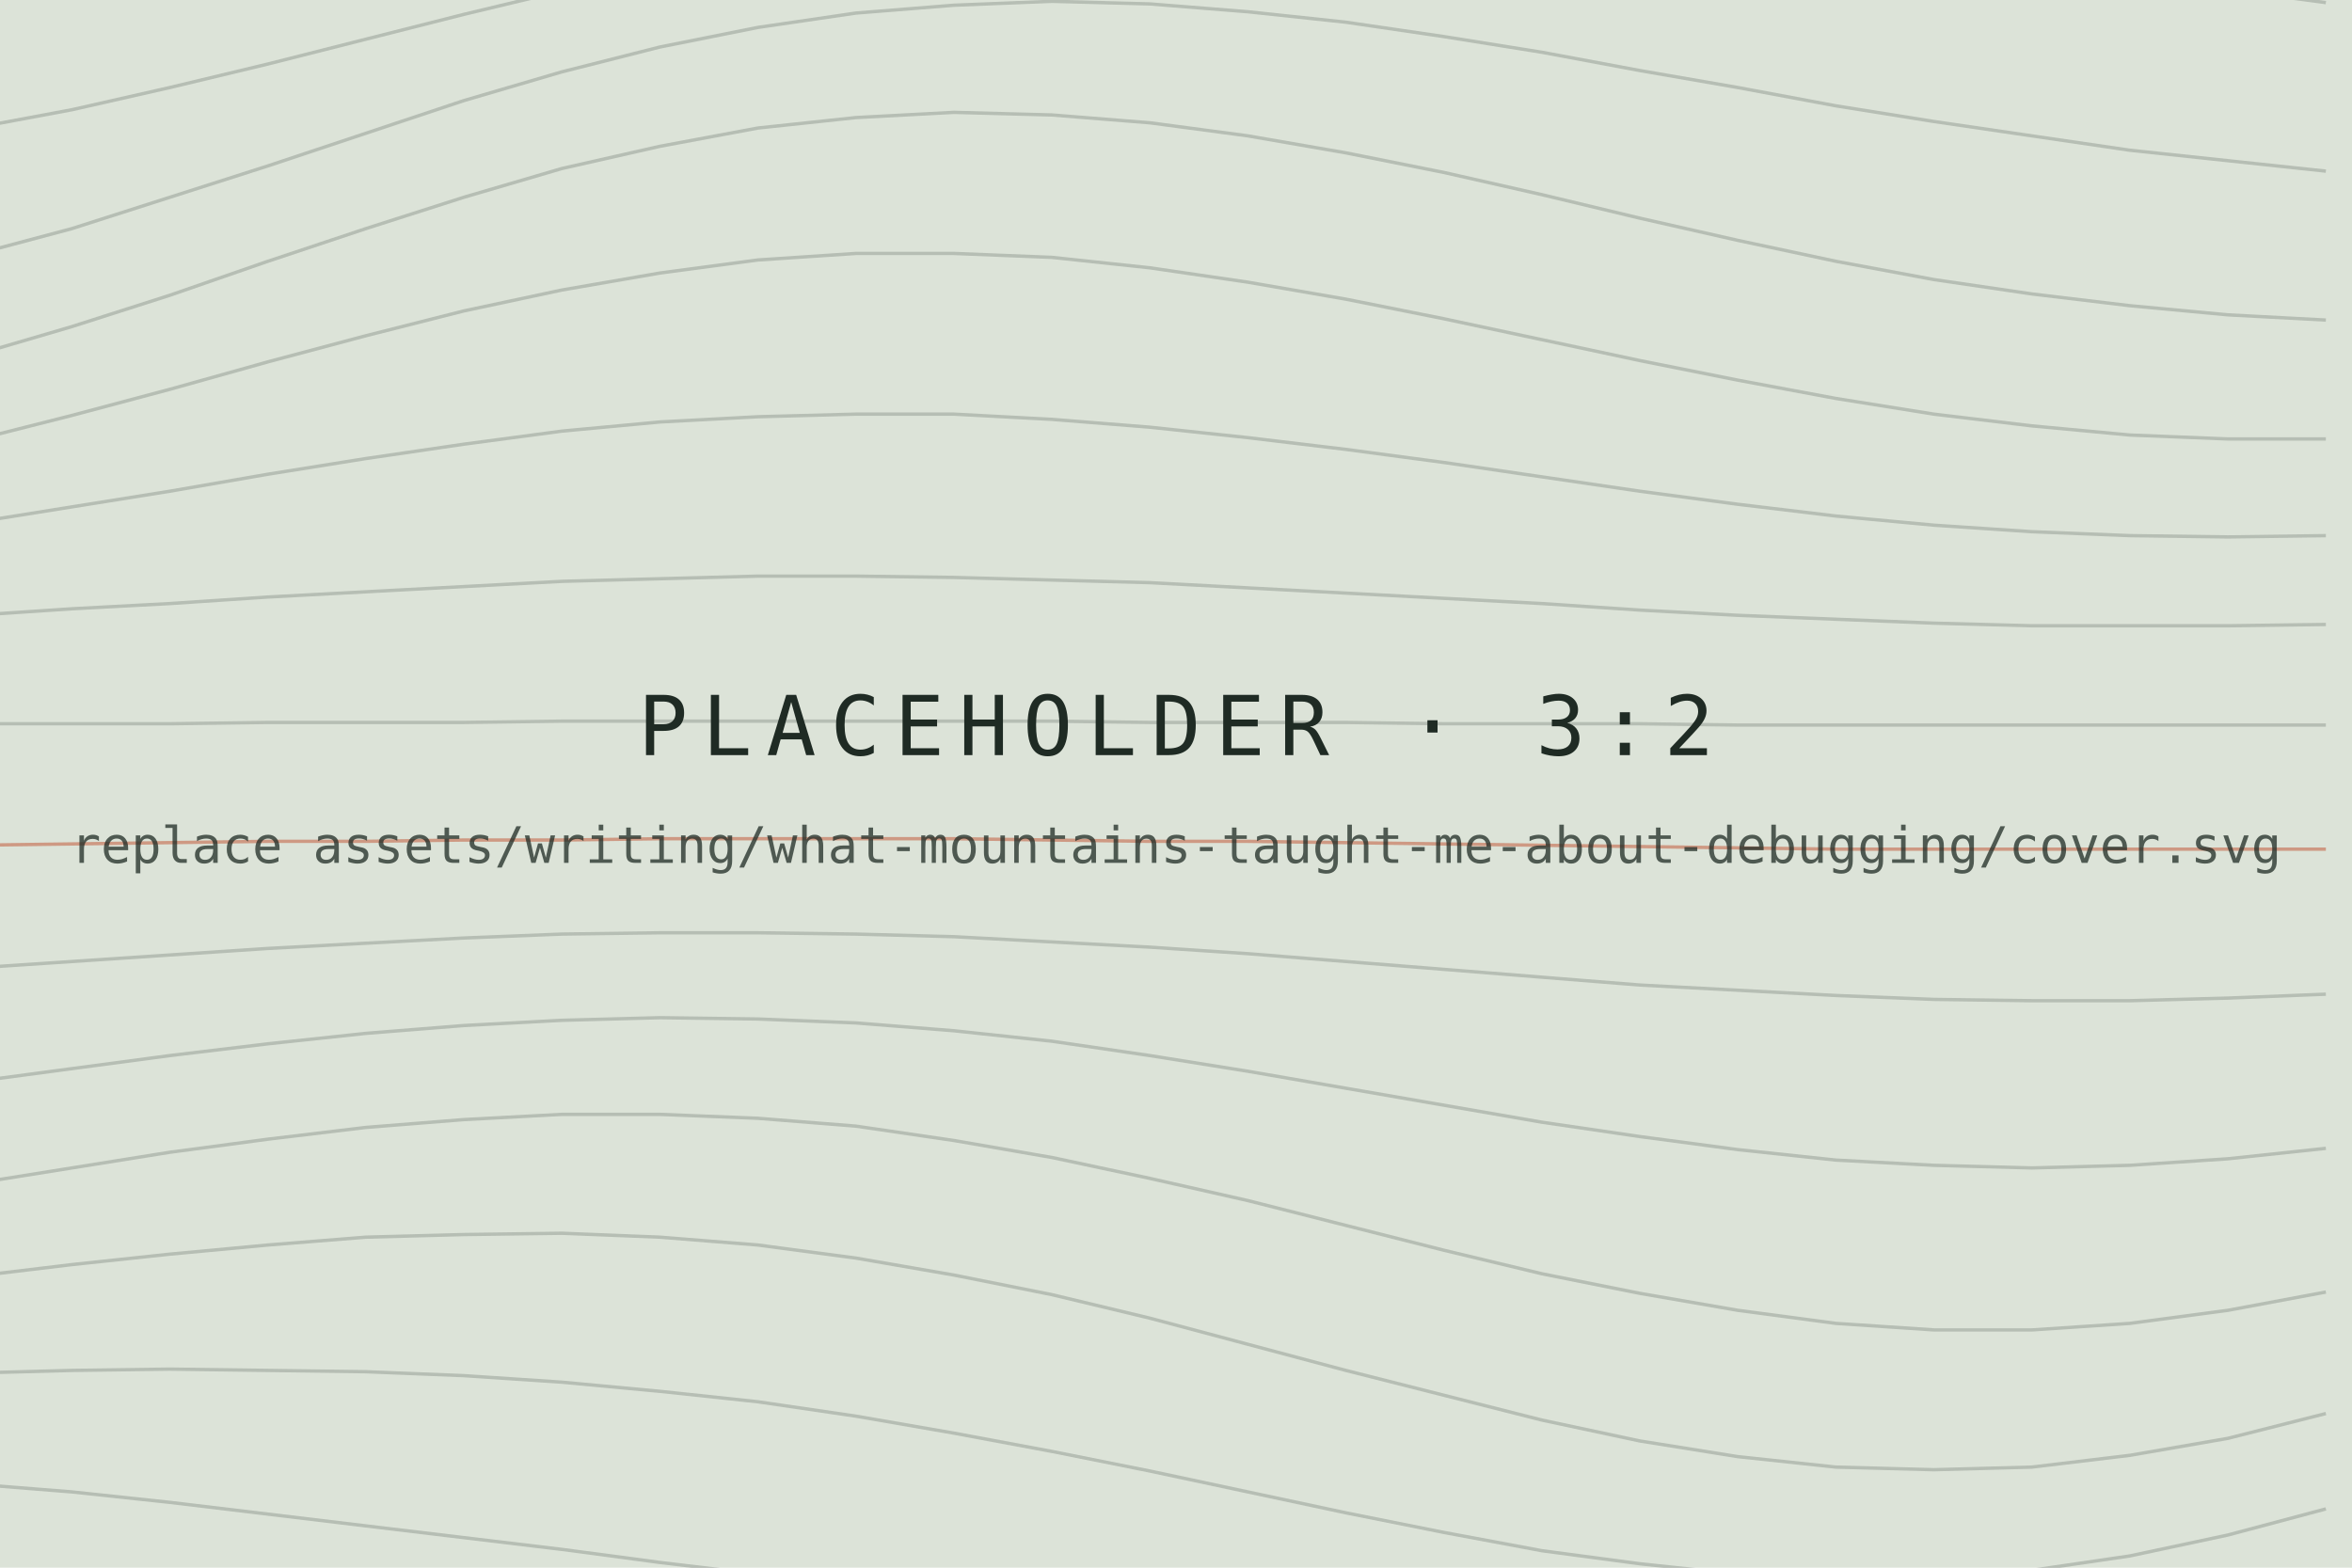
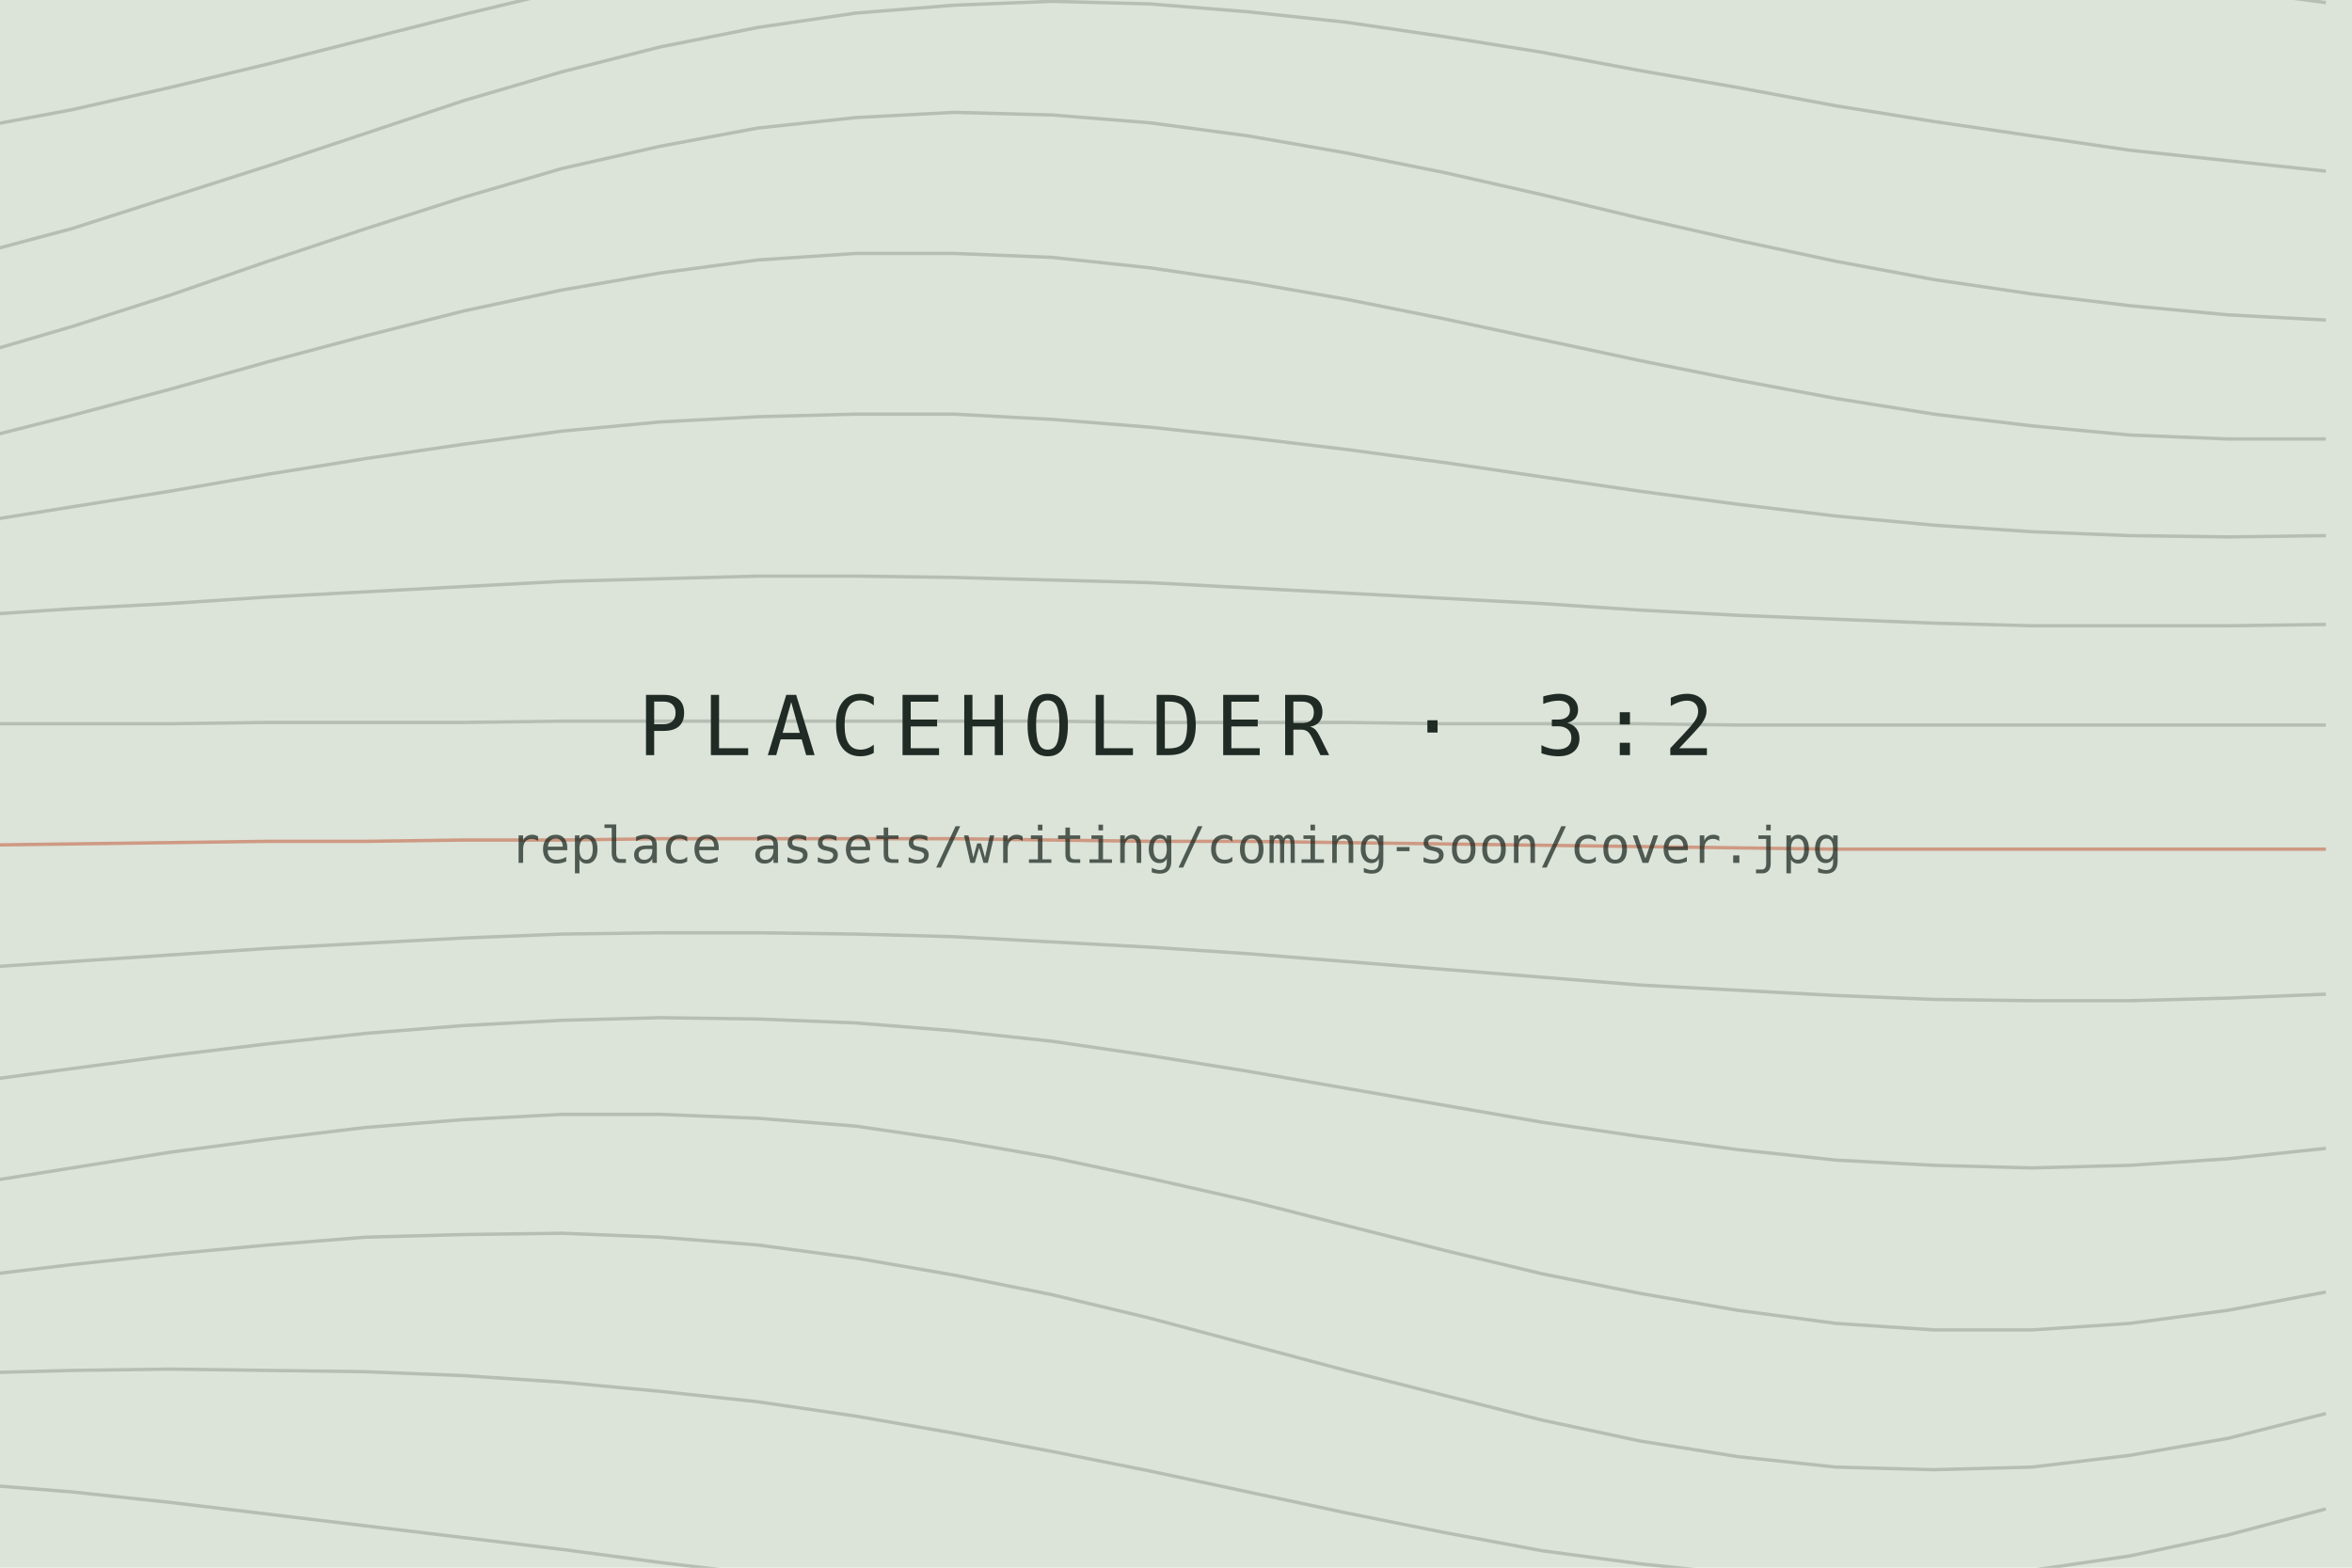
<svg xmlns="http://www.w3.org/2000/svg" width="1800" height="1200" viewBox="0 0 1800 1200">
  <rect width="1800" height="1200" fill="#DCE3D8" />
  <polyline points="-20,98 55,84 130,67 205,49 280,30 355,11 430,-7 505,-23 580,-37 655,-49 730,-57 805,-63 880,-67 955,-68 1030,-66 1105,-64 1180,-60 1255,-54 1330,-48 1405,-41 1480,-34 1555,-26 1630,-17 1705,-8 1780,2" fill="none" stroke="#1F2B24" stroke-opacity="0.2" stroke-width="2.571" />
  <polyline points="-20,195 55,175 130,151 205,127 280,102 355,77 430,55 505,36 580,21 655,10 730,4 805,1 880,3 955,9 1030,17 1105,28 1180,40 1255,54 1330,67 1405,81 1480,93 1555,104 1630,115 1705,123 1780,131" fill="none" stroke="#1F2B24" stroke-opacity="0.2" stroke-width="2.571" />
  <polyline points="-20,272 55,250 130,226 205,200 280,175 355,151 430,129 505,112 580,98 655,90 730,86 805,88 880,94 955,104 1030,117 1105,132 1180,149 1255,167 1330,184 1405,200 1480,214 1555,225 1630,234 1705,241 1780,245" fill="none" stroke="#1F2B24" stroke-opacity="0.2" stroke-width="2.571" />
  <polyline points="-20,337 55,318 130,298 205,277 280,257 355,238 430,222 505,209 580,199 655,194 730,194 805,197 880,205 955,216 1030,229 1105,244 1180,260 1255,276 1330,291 1405,305 1480,317 1555,326 1630,333 1705,336 1780,336" fill="none" stroke="#1F2B24" stroke-opacity="0.2" stroke-width="2.571" />
  <polyline points="-20,400 55,388 130,376 205,363 280,351 355,340 430,330 505,323 580,319 655,317 730,317 805,321 880,327 955,335 1030,344 1105,354 1180,365 1255,376 1330,386 1405,395 1480,402 1555,407 1630,410 1705,411 1780,410" fill="none" stroke="#1F2B24" stroke-opacity="0.2" stroke-width="2.571" />
  <polyline points="-20,471 55,466 130,462 205,457 280,453 355,449 430,445 505,443 580,441 655,441 730,442 805,444 880,446 955,450 1030,454 1105,458 1180,462 1255,467 1330,471 1405,474 1480,477 1555,479 1630,479 1705,479 1780,478" fill="none" stroke="#1F2B24" stroke-opacity="0.2" stroke-width="2.571" />
  <polyline points="-20,554 55,554 130,554 205,553 280,553 355,553 430,552 505,552 580,552 655,552 730,552 805,552 880,553 955,553 1030,553 1105,554 1180,554 1255,554 1330,555 1405,555 1480,555 1555,555 1630,555 1705,555 1780,555" fill="none" stroke="#1F2B24" stroke-opacity="0.2" stroke-width="2.571" />
  <polyline points="-20,647 55,646 130,645 205,644 280,644 355,643 430,643 505,642 580,642 655,642 730,642 805,643 880,644 955,644 1030,645 1105,646 1180,647 1255,648 1330,649 1405,650 1480,650 1555,650 1630,650 1705,650 1780,650" fill="none" stroke="#C1502E" stroke-opacity="0.5" stroke-width="2.571" />
  <polyline points="-20,741 55,736 130,731 205,726 280,722 355,718 430,715 505,714 580,714 655,715 730,717 805,721 880,725 955,730 1030,736 1105,742 1180,748 1255,754 1330,758 1405,762 1480,765 1555,766 1630,766 1705,764 1780,761" fill="none" stroke="#1F2B24" stroke-opacity="0.2" stroke-width="2.571" />
  <polyline points="-20,828 55,818 130,808 205,799 280,791 355,785 430,781 505,779 580,780 655,783 730,789 805,797 880,808 955,820 1030,833 1105,846 1180,859 1255,870 1330,880 1405,888 1480,892 1555,894 1630,892 1705,887 1780,879" fill="none" stroke="#1F2B24" stroke-opacity="0.2" stroke-width="2.571" />
  <polyline points="-20,906 55,894 130,882 205,872 280,863 355,857 430,853 505,853 580,856 655,862 730,873 805,886 880,902 955,919 1030,938 1105,957 1180,975 1255,990 1330,1003 1405,1013 1480,1018 1555,1018 1630,1013 1705,1003 1780,989" fill="none" stroke="#1F2B24" stroke-opacity="0.2" stroke-width="2.571" />
  <polyline points="-20,977 55,968 130,960 205,953 280,947 355,945 430,944 505,947 580,953 655,963 730,976 805,991 880,1009 955,1029 1030,1049 1105,1068 1180,1087 1255,1103 1330,1115 1405,1123 1480,1125 1555,1123 1630,1114 1705,1101 1780,1082" fill="none" stroke="#1F2B24" stroke-opacity="0.2" stroke-width="2.571" />
  <polyline points="-20,1051 55,1049 130,1048 205,1049 280,1050 355,1053 430,1058 505,1065 580,1073 655,1084 730,1097 805,1111 880,1126 955,1142 1030,1158 1105,1173 1180,1187 1255,1197 1330,1205 1405,1209 1480,1208 1555,1202 1630,1191 1705,1175 1780,1155" fill="none" stroke="#1F2B24" stroke-opacity="0.2" stroke-width="2.571" />
  <polyline points="-20,1136 55,1142 130,1150 205,1159 280,1168 355,1177 430,1186 505,1196 580,1205 655,1214 730,1224 805,1233 880,1242 955,1250 1030,1258 1105,1265 1180,1270 1255,1273 1330,1274 1405,1273 1480,1268 1555,1260 1630,1248 1705,1234 1780,1217" fill="none" stroke="#1F2B24" stroke-opacity="0.2" stroke-width="2.571" />
  <g font-family="ui-monospace, Menlo, monospace" fill="#1F2B24" text-anchor="middle">
    <text x="900" y="578" font-size="63.25" letter-spacing="11">PLACEHOLDER · 3:2</text>
-     <text x="900" y="660.5" font-size="38.5" opacity="0.75">replace assets/writing/what-mountains-taught-me-about-debugging/cover.svg</text>
+     <text x="900" y="660.5" font-size="38.5" opacity="0.75">replace assets/writing/coming-soon/cover.jpg</text>
  </g>
</svg>
